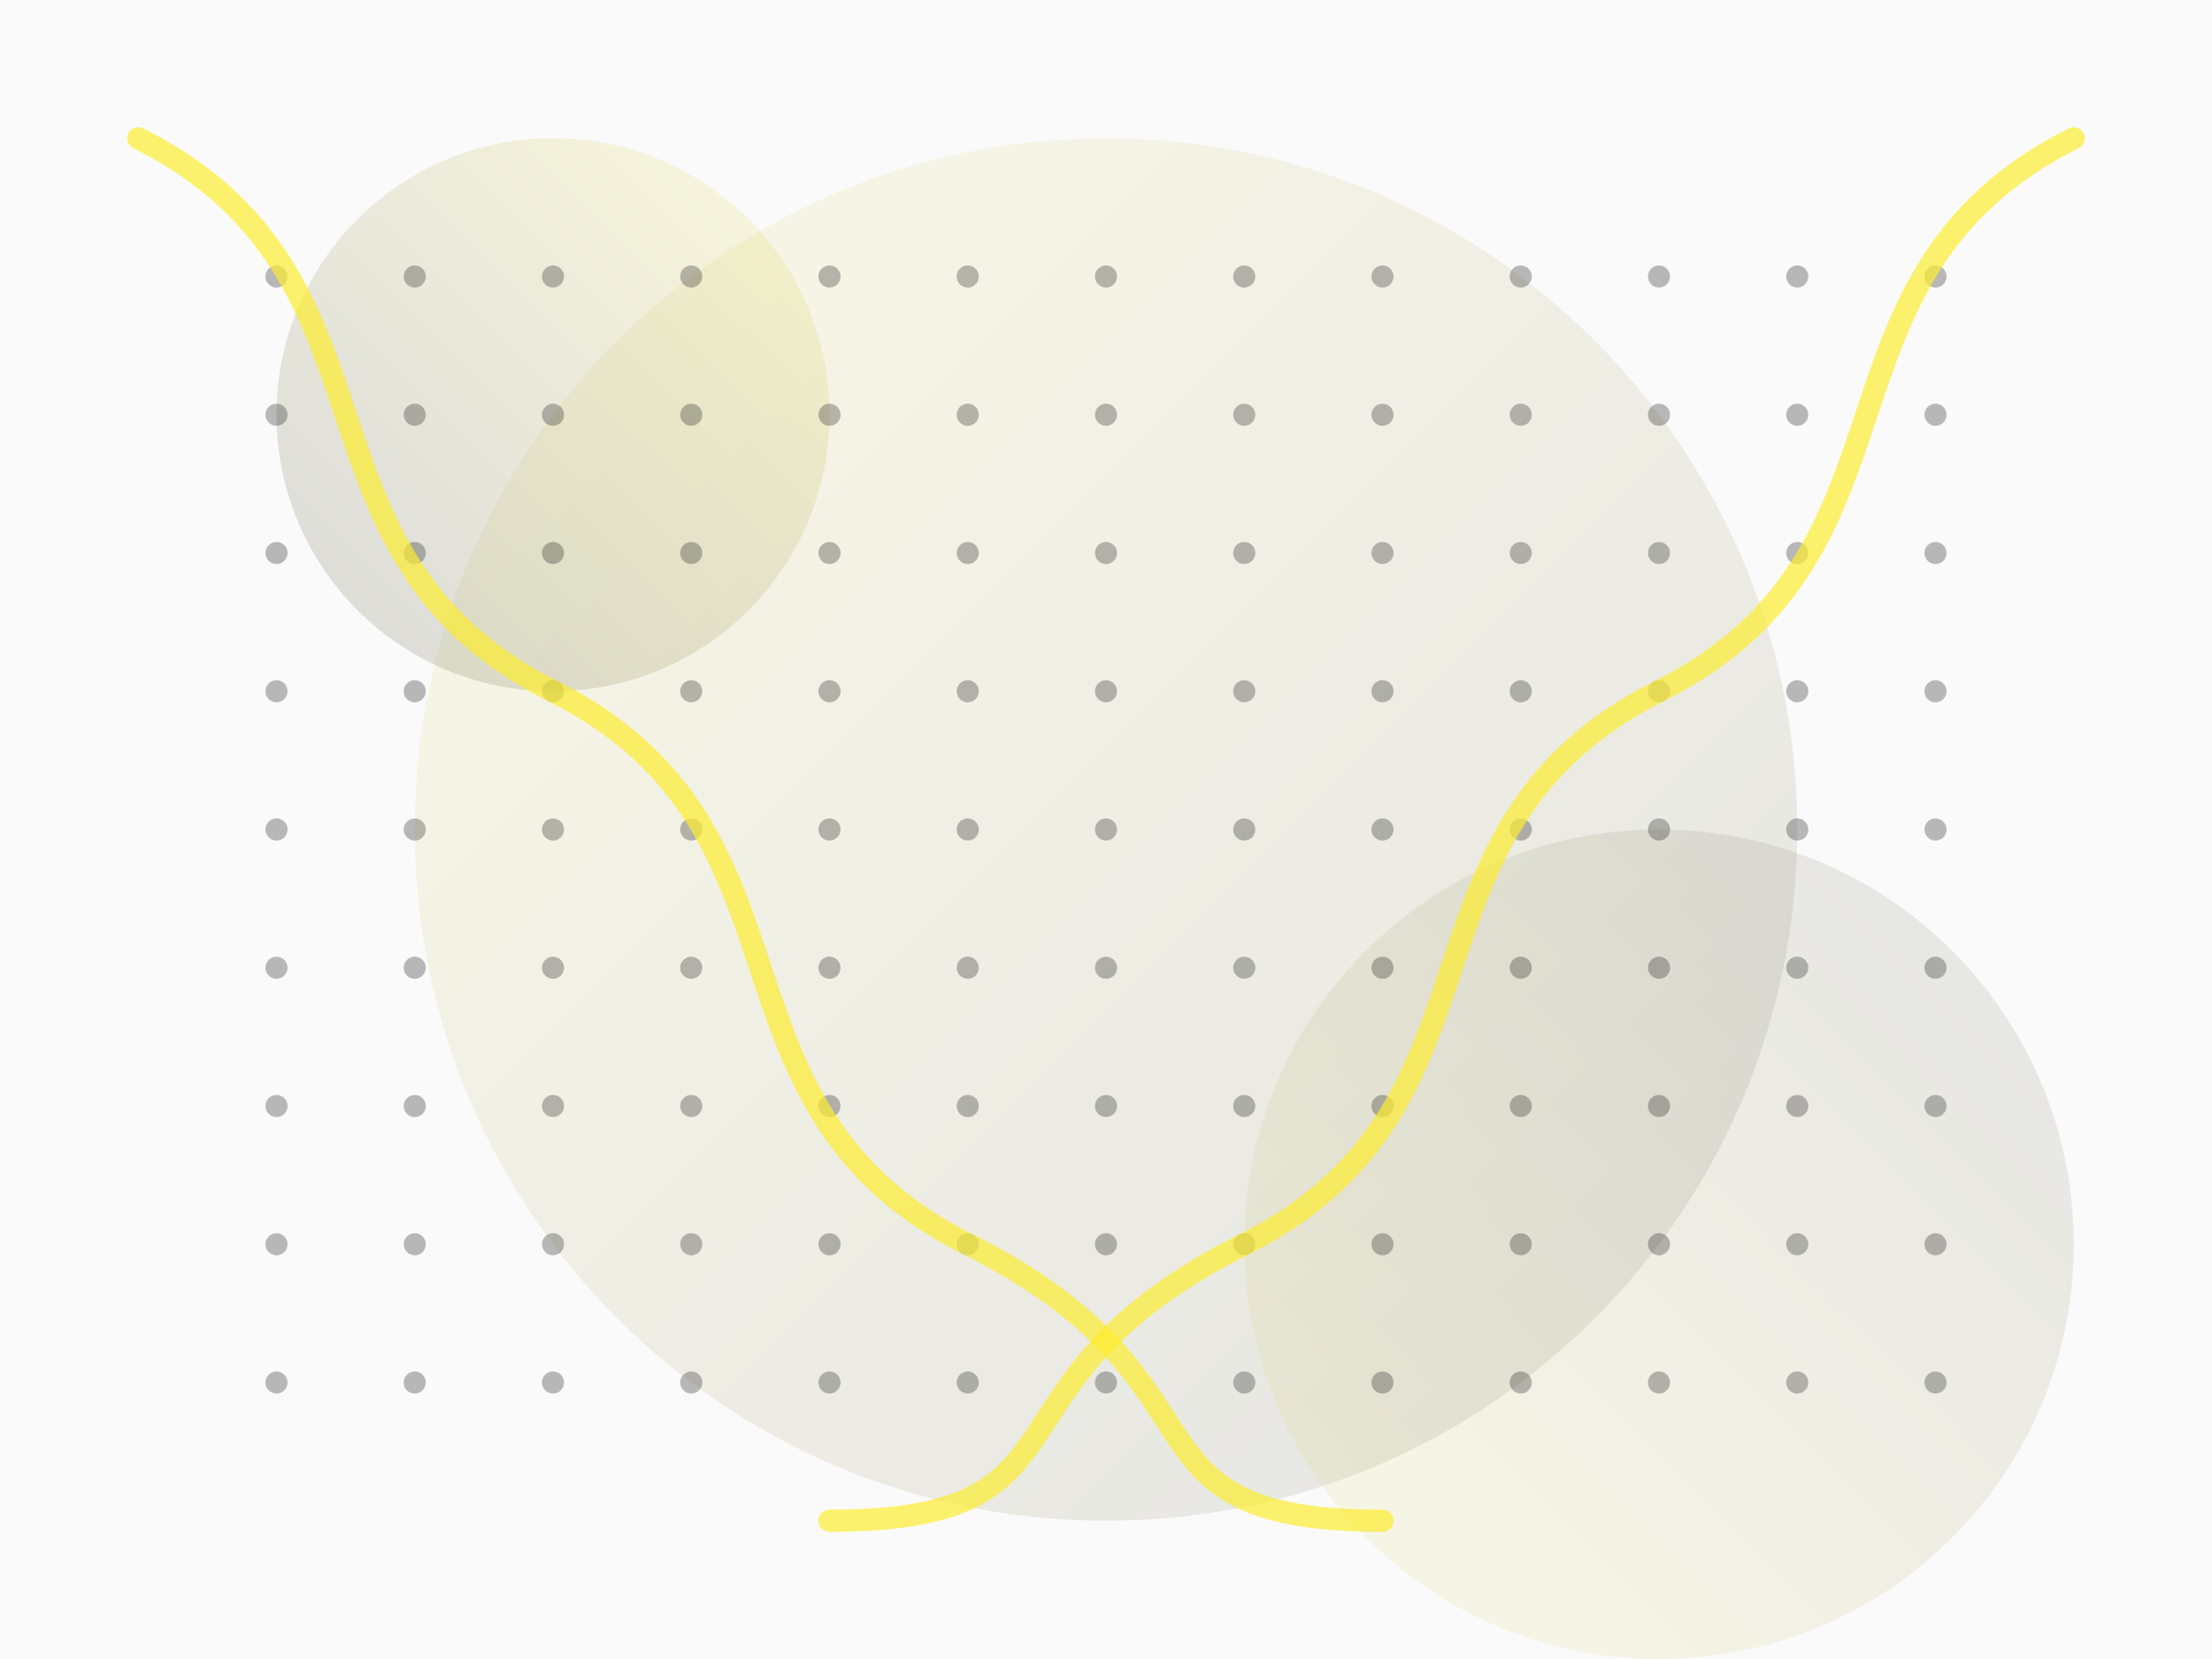
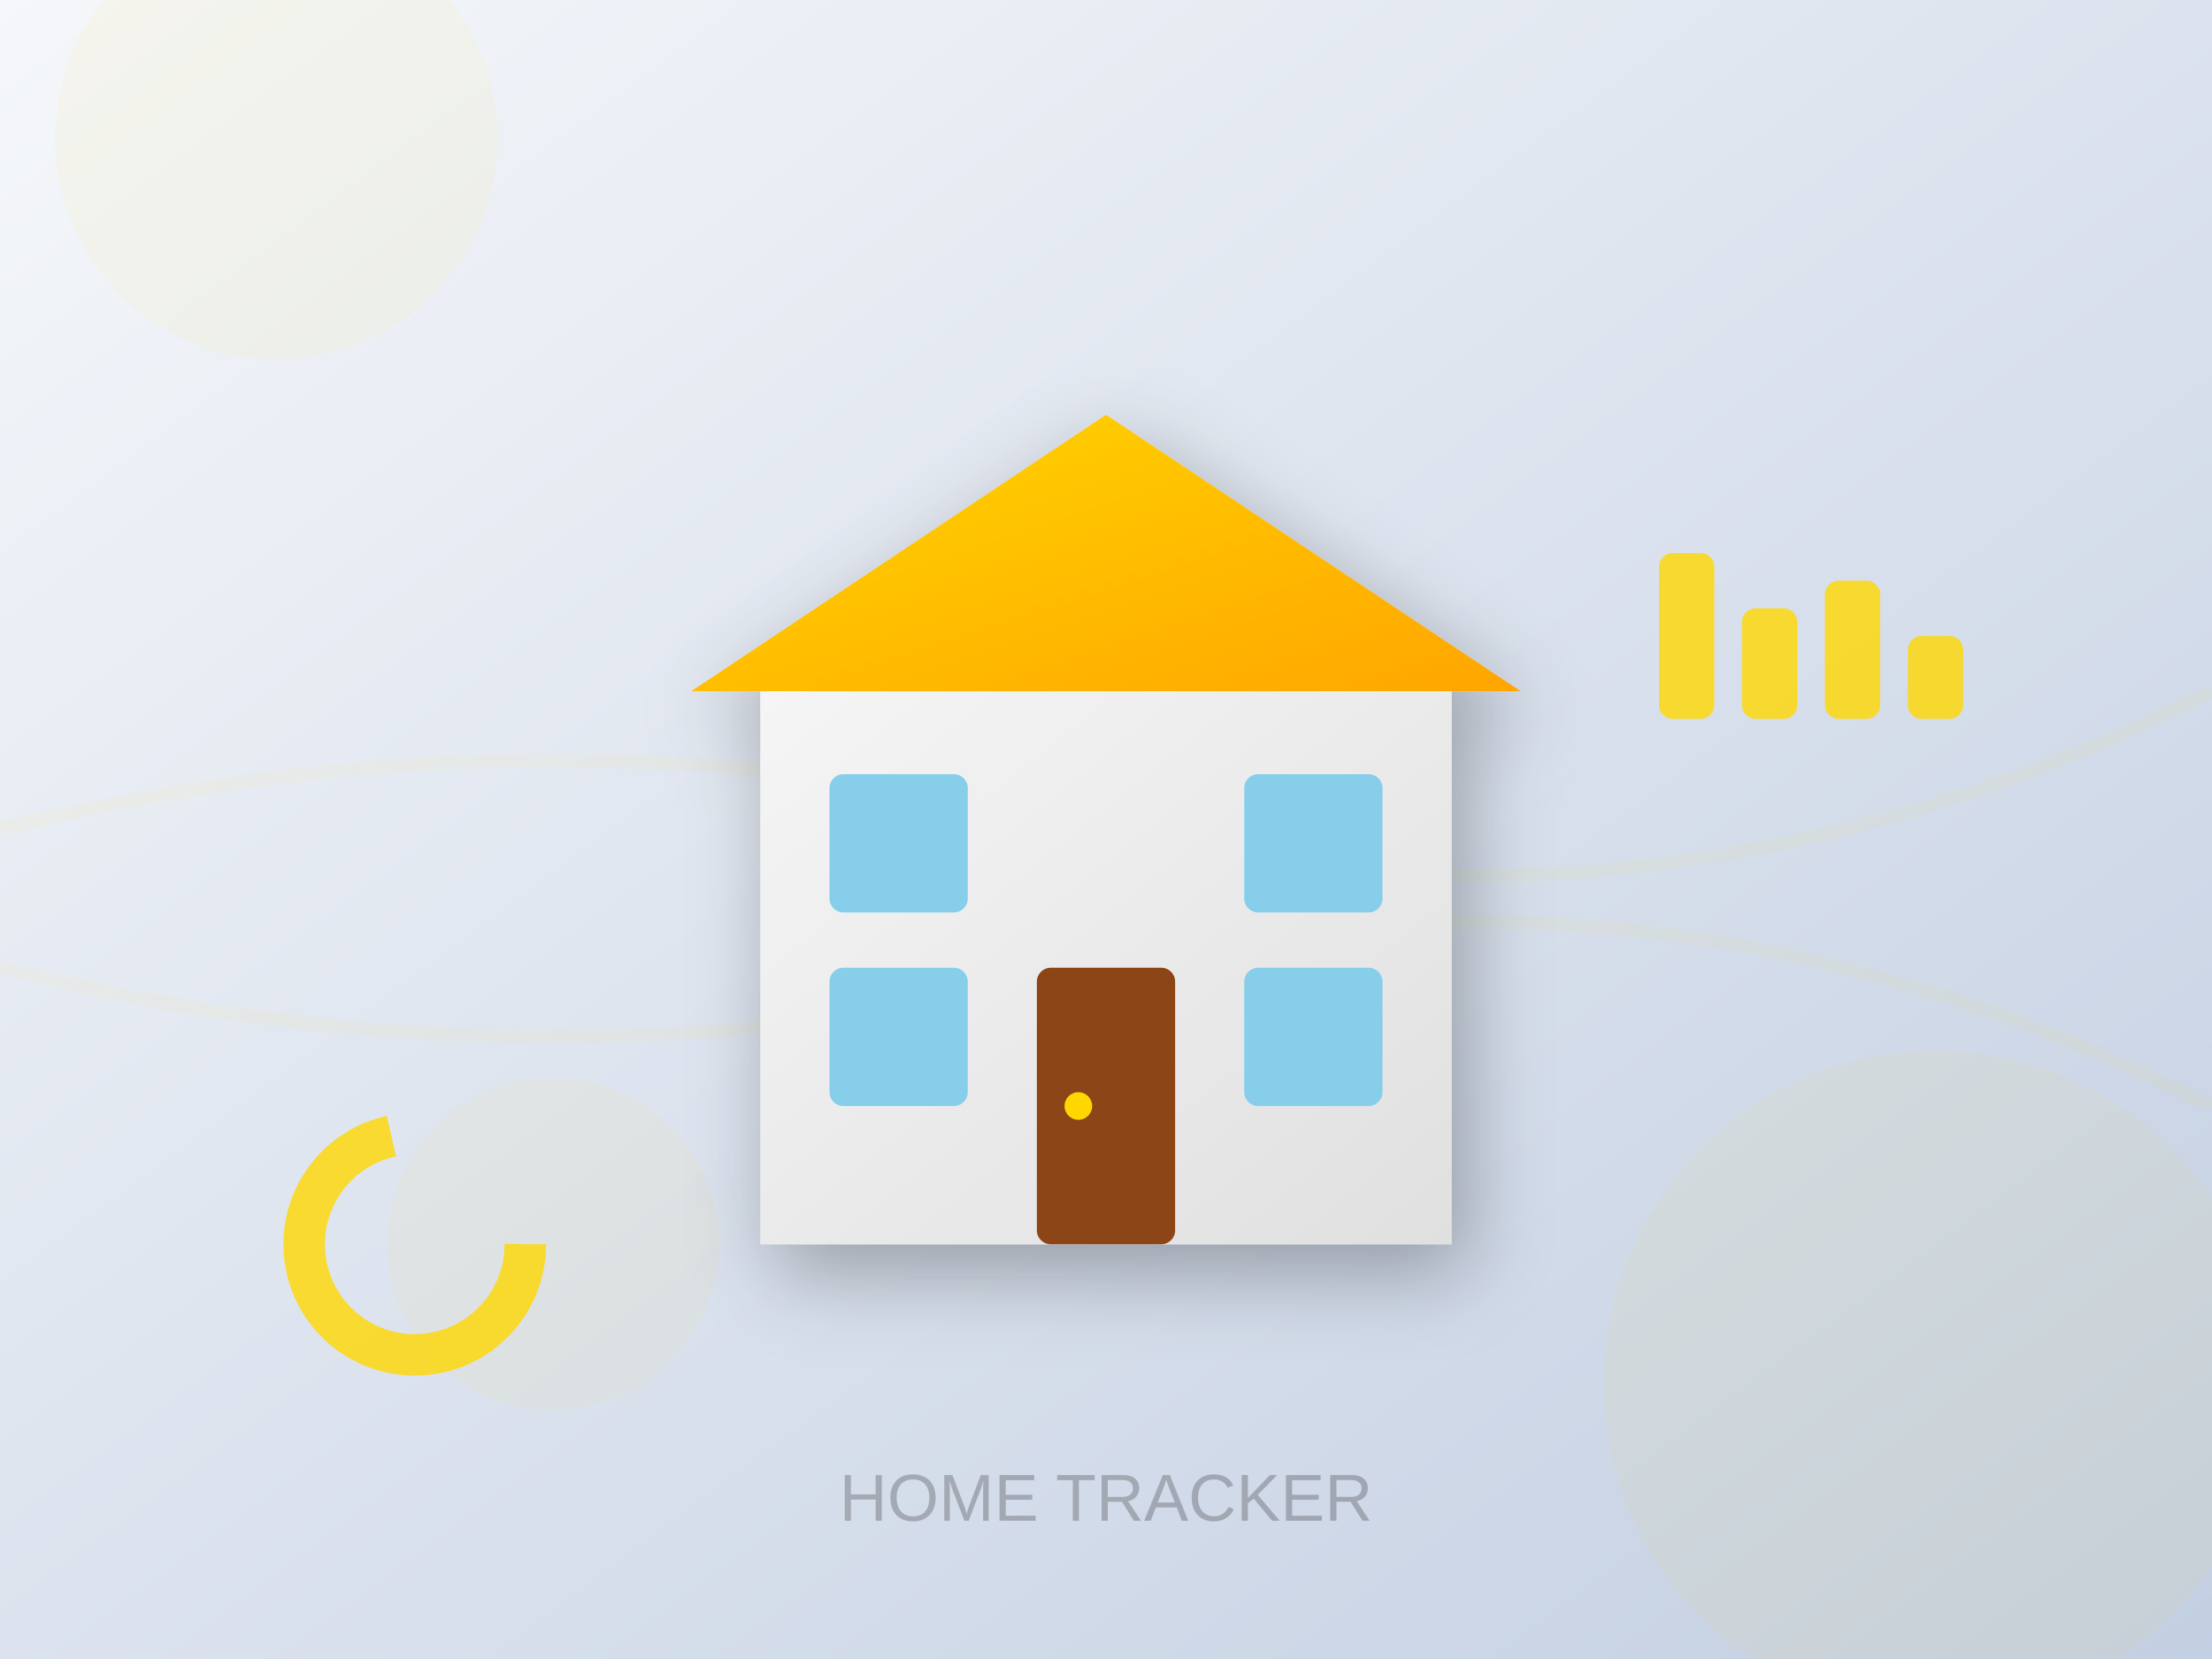
- <svg xmlns="http://www.w3.org/2000/svg" width="800" height="600" viewBox="0 0 800 600" fill="none">
-   <rect width="800" height="600" fill="#FAFAFA" />
-   <circle cx="400" cy="300" r="250" fill="url(#gradient1)" opacity="0.1" />
-   <circle cx="200" cy="150" r="100" fill="url(#gradient2)" opacity="0.15" />
-   <circle cx="600" cy="450" r="150" fill="url(#gradient3)" opacity="0.1" />
-   <g opacity="0.3">
-     <circle cx="100" cy="100" r="4" fill="#1A1A1A" />
-     <circle cx="150" cy="100" r="4" fill="#1A1A1A" />
-     <circle cx="200" cy="100" r="4" fill="#1A1A1A" />
-     <circle cx="250" cy="100" r="4" fill="#1A1A1A" />
-     <circle cx="300" cy="100" r="4" fill="#1A1A1A" />
-     <circle cx="350" cy="100" r="4" fill="#1A1A1A" />
-     <circle cx="400" cy="100" r="4" fill="#1A1A1A" />
-     <circle cx="450" cy="100" r="4" fill="#1A1A1A" />
-     <circle cx="500" cy="100" r="4" fill="#1A1A1A" />
-     <circle cx="550" cy="100" r="4" fill="#1A1A1A" />
-     <circle cx="600" cy="100" r="4" fill="#1A1A1A" />
-     <circle cx="650" cy="100" r="4" fill="#1A1A1A" />
-     <circle cx="700" cy="100" r="4" fill="#1A1A1A" />
-     <circle cx="100" cy="150" r="4" fill="#1A1A1A" />
-     <circle cx="150" cy="150" r="4" fill="#1A1A1A" />
-     <circle cx="200" cy="150" r="4" fill="#1A1A1A" />
-     <circle cx="250" cy="150" r="4" fill="#1A1A1A" />
-     <circle cx="300" cy="150" r="4" fill="#1A1A1A" />
-     <circle cx="350" cy="150" r="4" fill="#1A1A1A" />
-     <circle cx="400" cy="150" r="4" fill="#1A1A1A" />
-     <circle cx="450" cy="150" r="4" fill="#1A1A1A" />
-     <circle cx="500" cy="150" r="4" fill="#1A1A1A" />
-     <circle cx="550" cy="150" r="4" fill="#1A1A1A" />
-     <circle cx="600" cy="150" r="4" fill="#1A1A1A" />
-     <circle cx="650" cy="150" r="4" fill="#1A1A1A" />
-     <circle cx="700" cy="150" r="4" fill="#1A1A1A" />
-     <circle cx="100" cy="200" r="4" fill="#1A1A1A" />
-     <circle cx="150" cy="200" r="4" fill="#1A1A1A" />
-     <circle cx="200" cy="200" r="4" fill="#1A1A1A" />
-     <circle cx="250" cy="200" r="4" fill="#1A1A1A" />
-     <circle cx="300" cy="200" r="4" fill="#1A1A1A" />
-     <circle cx="350" cy="200" r="4" fill="#1A1A1A" />
-     <circle cx="400" cy="200" r="4" fill="#1A1A1A" />
-     <circle cx="450" cy="200" r="4" fill="#1A1A1A" />
-     <circle cx="500" cy="200" r="4" fill="#1A1A1A" />
-     <circle cx="550" cy="200" r="4" fill="#1A1A1A" />
-     <circle cx="600" cy="200" r="4" fill="#1A1A1A" />
-     <circle cx="650" cy="200" r="4" fill="#1A1A1A" />
-     <circle cx="700" cy="200" r="4" fill="#1A1A1A" />
-     <circle cx="100" cy="250" r="4" fill="#1A1A1A" />
-     <circle cx="150" cy="250" r="4" fill="#1A1A1A" />
-     <circle cx="200" cy="250" r="4" fill="#1A1A1A" />
-     <circle cx="250" cy="250" r="4" fill="#1A1A1A" />
-     <circle cx="300" cy="250" r="4" fill="#1A1A1A" />
-     <circle cx="350" cy="250" r="4" fill="#1A1A1A" />
-     <circle cx="400" cy="250" r="4" fill="#1A1A1A" />
-     <circle cx="450" cy="250" r="4" fill="#1A1A1A" />
-     <circle cx="500" cy="250" r="4" fill="#1A1A1A" />
-     <circle cx="550" cy="250" r="4" fill="#1A1A1A" />
-     <circle cx="600" cy="250" r="4" fill="#1A1A1A" />
-     <circle cx="650" cy="250" r="4" fill="#1A1A1A" />
-     <circle cx="700" cy="250" r="4" fill="#1A1A1A" />
-     <circle cx="100" cy="300" r="4" fill="#1A1A1A" />
-     <circle cx="150" cy="300" r="4" fill="#1A1A1A" />
-     <circle cx="200" cy="300" r="4" fill="#1A1A1A" />
-     <circle cx="250" cy="300" r="4" fill="#1A1A1A" />
-     <circle cx="300" cy="300" r="4" fill="#1A1A1A" />
-     <circle cx="350" cy="300" r="4" fill="#1A1A1A" />
-     <circle cx="400" cy="300" r="4" fill="#1A1A1A" />
-     <circle cx="450" cy="300" r="4" fill="#1A1A1A" />
-     <circle cx="500" cy="300" r="4" fill="#1A1A1A" />
-     <circle cx="550" cy="300" r="4" fill="#1A1A1A" />
-     <circle cx="600" cy="300" r="4" fill="#1A1A1A" />
-     <circle cx="650" cy="300" r="4" fill="#1A1A1A" />
-     <circle cx="700" cy="300" r="4" fill="#1A1A1A" />
-     <circle cx="100" cy="350" r="4" fill="#1A1A1A" />
-     <circle cx="150" cy="350" r="4" fill="#1A1A1A" />
-     <circle cx="200" cy="350" r="4" fill="#1A1A1A" />
-     <circle cx="250" cy="350" r="4" fill="#1A1A1A" />
-     <circle cx="300" cy="350" r="4" fill="#1A1A1A" />
-     <circle cx="350" cy="350" r="4" fill="#1A1A1A" />
-     <circle cx="400" cy="350" r="4" fill="#1A1A1A" />
-     <circle cx="450" cy="350" r="4" fill="#1A1A1A" />
-     <circle cx="500" cy="350" r="4" fill="#1A1A1A" />
-     <circle cx="550" cy="350" r="4" fill="#1A1A1A" />
-     <circle cx="600" cy="350" r="4" fill="#1A1A1A" />
-     <circle cx="650" cy="350" r="4" fill="#1A1A1A" />
-     <circle cx="700" cy="350" r="4" fill="#1A1A1A" />
-     <circle cx="100" cy="400" r="4" fill="#1A1A1A" />
-     <circle cx="150" cy="400" r="4" fill="#1A1A1A" />
-     <circle cx="200" cy="400" r="4" fill="#1A1A1A" />
-     <circle cx="250" cy="400" r="4" fill="#1A1A1A" />
-     <circle cx="300" cy="400" r="4" fill="#1A1A1A" />
-     <circle cx="350" cy="400" r="4" fill="#1A1A1A" />
-     <circle cx="400" cy="400" r="4" fill="#1A1A1A" />
-     <circle cx="450" cy="400" r="4" fill="#1A1A1A" />
-     <circle cx="500" cy="400" r="4" fill="#1A1A1A" />
-     <circle cx="550" cy="400" r="4" fill="#1A1A1A" />
-     <circle cx="600" cy="400" r="4" fill="#1A1A1A" />
-     <circle cx="650" cy="400" r="4" fill="#1A1A1A" />
-     <circle cx="700" cy="400" r="4" fill="#1A1A1A" />
-     <circle cx="100" cy="450" r="4" fill="#1A1A1A" />
-     <circle cx="150" cy="450" r="4" fill="#1A1A1A" />
-     <circle cx="200" cy="450" r="4" fill="#1A1A1A" />
-     <circle cx="250" cy="450" r="4" fill="#1A1A1A" />
-     <circle cx="300" cy="450" r="4" fill="#1A1A1A" />
-     <circle cx="350" cy="450" r="4" fill="#1A1A1A" />
-     <circle cx="400" cy="450" r="4" fill="#1A1A1A" />
-     <circle cx="450" cy="450" r="4" fill="#1A1A1A" />
-     <circle cx="500" cy="450" r="4" fill="#1A1A1A" />
-     <circle cx="550" cy="450" r="4" fill="#1A1A1A" />
-     <circle cx="600" cy="450" r="4" fill="#1A1A1A" />
-     <circle cx="650" cy="450" r="4" fill="#1A1A1A" />
-     <circle cx="700" cy="450" r="4" fill="#1A1A1A" />
-     <circle cx="100" cy="500" r="4" fill="#1A1A1A" />
-     <circle cx="150" cy="500" r="4" fill="#1A1A1A" />
-     <circle cx="200" cy="500" r="4" fill="#1A1A1A" />
-     <circle cx="250" cy="500" r="4" fill="#1A1A1A" />
-     <circle cx="300" cy="500" r="4" fill="#1A1A1A" />
-     <circle cx="350" cy="500" r="4" fill="#1A1A1A" />
-     <circle cx="400" cy="500" r="4" fill="#1A1A1A" />
-     <circle cx="450" cy="500" r="4" fill="#1A1A1A" />
-     <circle cx="500" cy="500" r="4" fill="#1A1A1A" />
-     <circle cx="550" cy="500" r="4" fill="#1A1A1A" />
-     <circle cx="600" cy="500" r="4" fill="#1A1A1A" />
-     <circle cx="650" cy="500" r="4" fill="#1A1A1A" />
-     <circle cx="700" cy="500" r="4" fill="#1A1A1A" />
+ <svg xmlns="http://www.w3.org/2000/svg" width="800" height="600" viewBox="0 0 800 600">
+   <defs>
+     <linearGradient id="bgGradient" x1="0%" y1="0%" x2="100%" y2="100%">
+       <stop offset="0%" stop-color="#f5f7fa" />
+       <stop offset="100%" stop-color="#c3cfe2" />
+     </linearGradient>
+     <linearGradient id="roofGradient" x1="0%" y1="0%" x2="100%" y2="100%">
+       <stop offset="0%" stop-color="#FFD700" />
+       <stop offset="100%" stop-color="#FFA500" />
+     </linearGradient>
+     <linearGradient id="wallGradient" x1="0%" y1="0%" x2="100%" y2="100%">
+       <stop offset="0%" stop-color="#F5F5F5" />
+       <stop offset="100%" stop-color="#E0E0E0" />
+     </linearGradient>
+     <filter id="shadow" x="-20%" y="-20%" width="140%" height="140%">
+       <feGaussianBlur in="SourceAlpha" stdDeviation="15" />
+       <feOffset dx="5" dy="10" result="offsetblur" />
+       <feComponentTransfer>
+         <feFuncA type="linear" slope="0.3" />
+       </feComponentTransfer>
+       <feMerge>
+         <feMergeNode />
+         <feMergeNode in="SourceGraphic" />
+       </feMerge>
+     </filter>
+   </defs>
+   <rect x="0" y="0" width="800" height="600" fill="url(#bgGradient)" />
+   <g opacity="0.05">
+     <circle cx="100" cy="50" r="80" fill="#FFD700" />
+     <circle cx="700" cy="500" r="120" fill="#FFD700" />
+     <circle cx="200" cy="450" r="60" fill="#FFD700" />
+     <path d="M0,300 Q200,250 400,300 T800,250" stroke="#FFD700" stroke-width="5" fill="none" />
+     <path d="M0,350 Q200,400 400,350 T800,400" stroke="#FFD700" stroke-width="5" fill="none" />
  </g>
-   <path d="M50 50C150 100 100 200 200 250C300 300 250 400 350 450C450 500 400 550 500 550" stroke="#FCED2F" stroke-width="8" stroke-linecap="round" opacity="0.7" />
-   <path d="M750 50C650 100 700 200 600 250C500 300 550 400 450 450C350 500 400 550 300 550" stroke="#FCED2F" stroke-width="8" stroke-linecap="round" opacity="0.7" />
-   <defs>
-     <linearGradient id="gradient1" x1="0%" y1="0%" x2="100%" y2="100%">
-       <stop offset="0%" stop-color="#FCED2F" />
-       <stop offset="100%" stop-color="#1A1A1A" />
-     </linearGradient>
-     <linearGradient id="gradient2" x1="100%" y1="0%" x2="0%" y2="100%">
-       <stop offset="0%" stop-color="#FCED2F" />
-       <stop offset="100%" stop-color="#1A1A1A" />
-     </linearGradient>
-     <linearGradient id="gradient3" x1="0%" y1="100%" x2="100%" y2="0%">
-       <stop offset="0%" stop-color="#FCED2F" />
-       <stop offset="100%" stop-color="#1A1A1A" />
-     </linearGradient>
-   </defs>
+   <g transform="translate(250, 150)" filter="url(#shadow)">
+     <polygon points="0,100 150,0 300,100" fill="url(#roofGradient)" />
+     <rect x="25" y="100" width="250" height="200" fill="url(#wallGradient)" />
+     <rect x="50" y="130" width="50" height="50" rx="5" fill="#87CEEB" />
+     <rect x="200" y="130" width="50" height="50" rx="5" fill="#87CEEB" />
+     <rect x="50" y="200" width="50" height="50" rx="5" fill="#87CEEB" />
+     <rect x="200" y="200" width="50" height="50" rx="5" fill="#87CEEB" />
+     <rect x="125" y="200" width="50" height="100" rx="5" fill="#8B4513" />
+     <circle cx="140" cy="250" r="5" fill="#FFD700" />
+   </g>
+   <g transform="translate(600, 200)">
+     <rect x="0" y="0" width="20" height="60" rx="5" fill="#FFD700" opacity="0.8" />
+     <rect x="30" y="20" width="20" height="40" rx="5" fill="#FFD700" opacity="0.8" />
+     <rect x="60" y="10" width="20" height="50" rx="5" fill="#FFD700" opacity="0.8" />
+     <rect x="90" y="30" width="20" height="30" rx="5" fill="#FFD700" opacity="0.8" />
+   </g>
+   <g transform="translate(100, 400)">
+     <circle cx="50" cy="50" r="40" fill="none" stroke="#FFD700" stroke-width="15" stroke-dasharray="180 100" opacity="0.8" />
+   </g>
+   <text x="400" y="550" font-family="Arial, sans-serif" font-size="24" text-anchor="middle" fill="#333" opacity="0.3">HOME TRACKER</text>
</svg>
